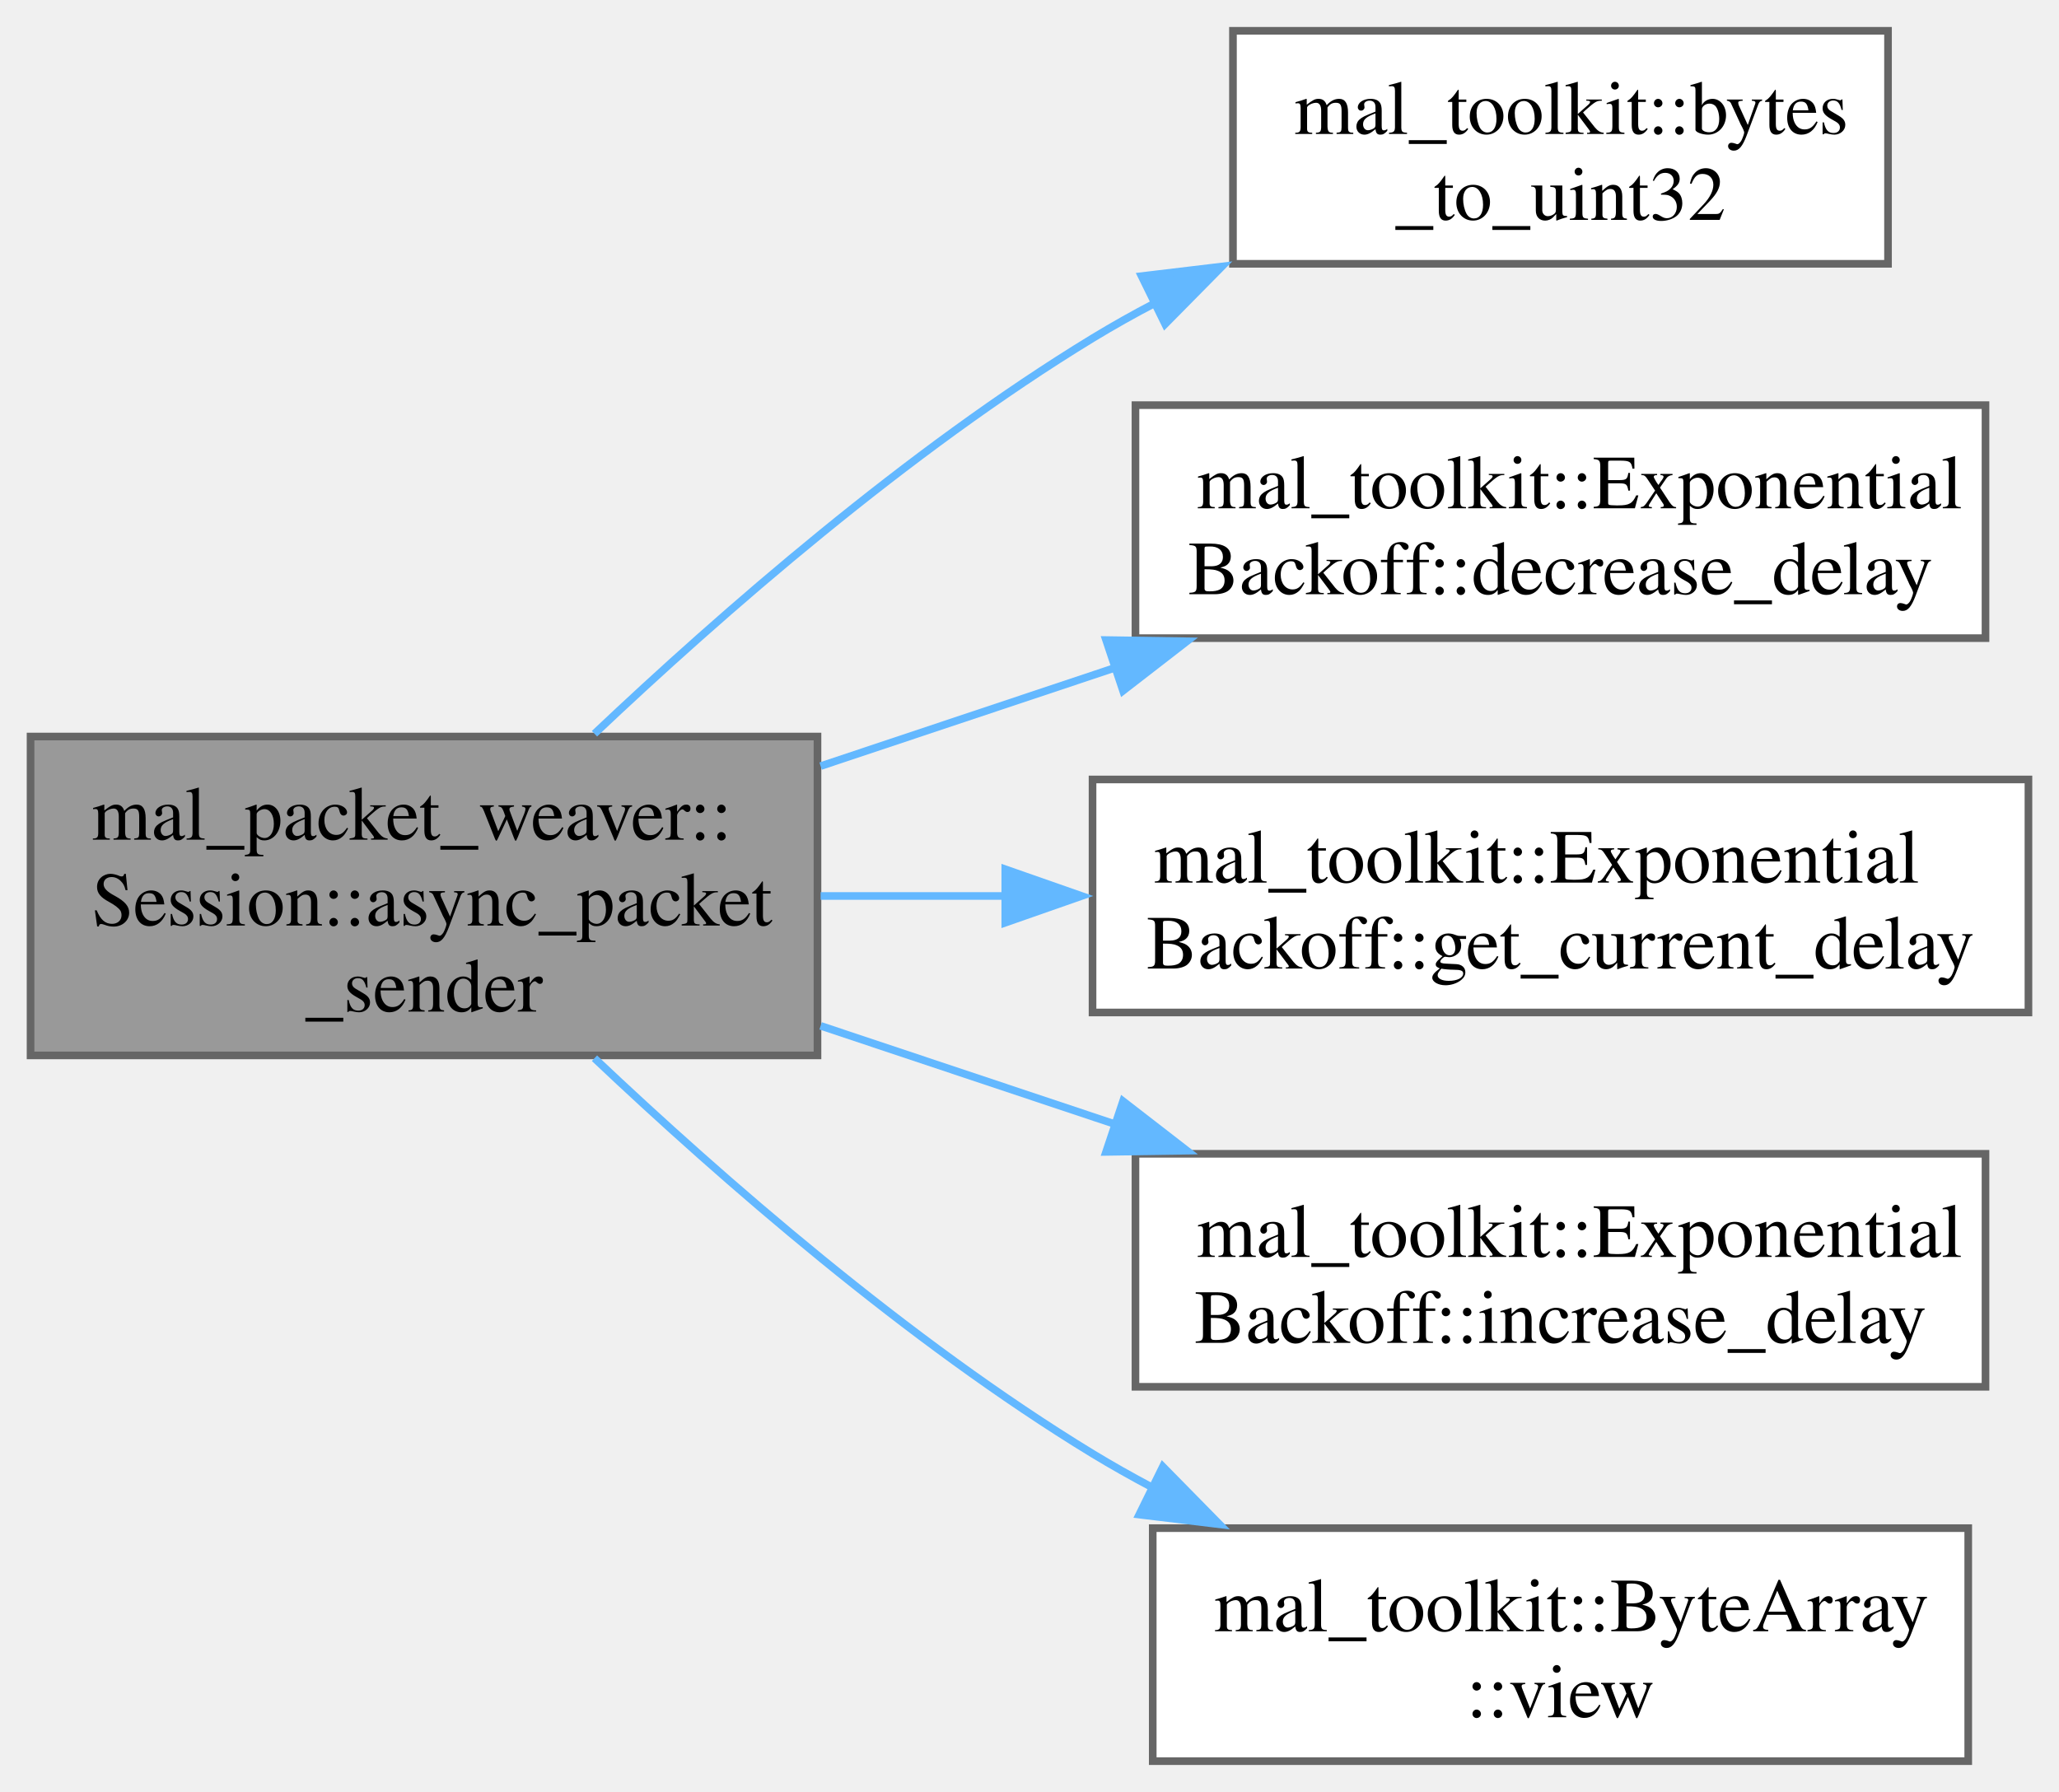
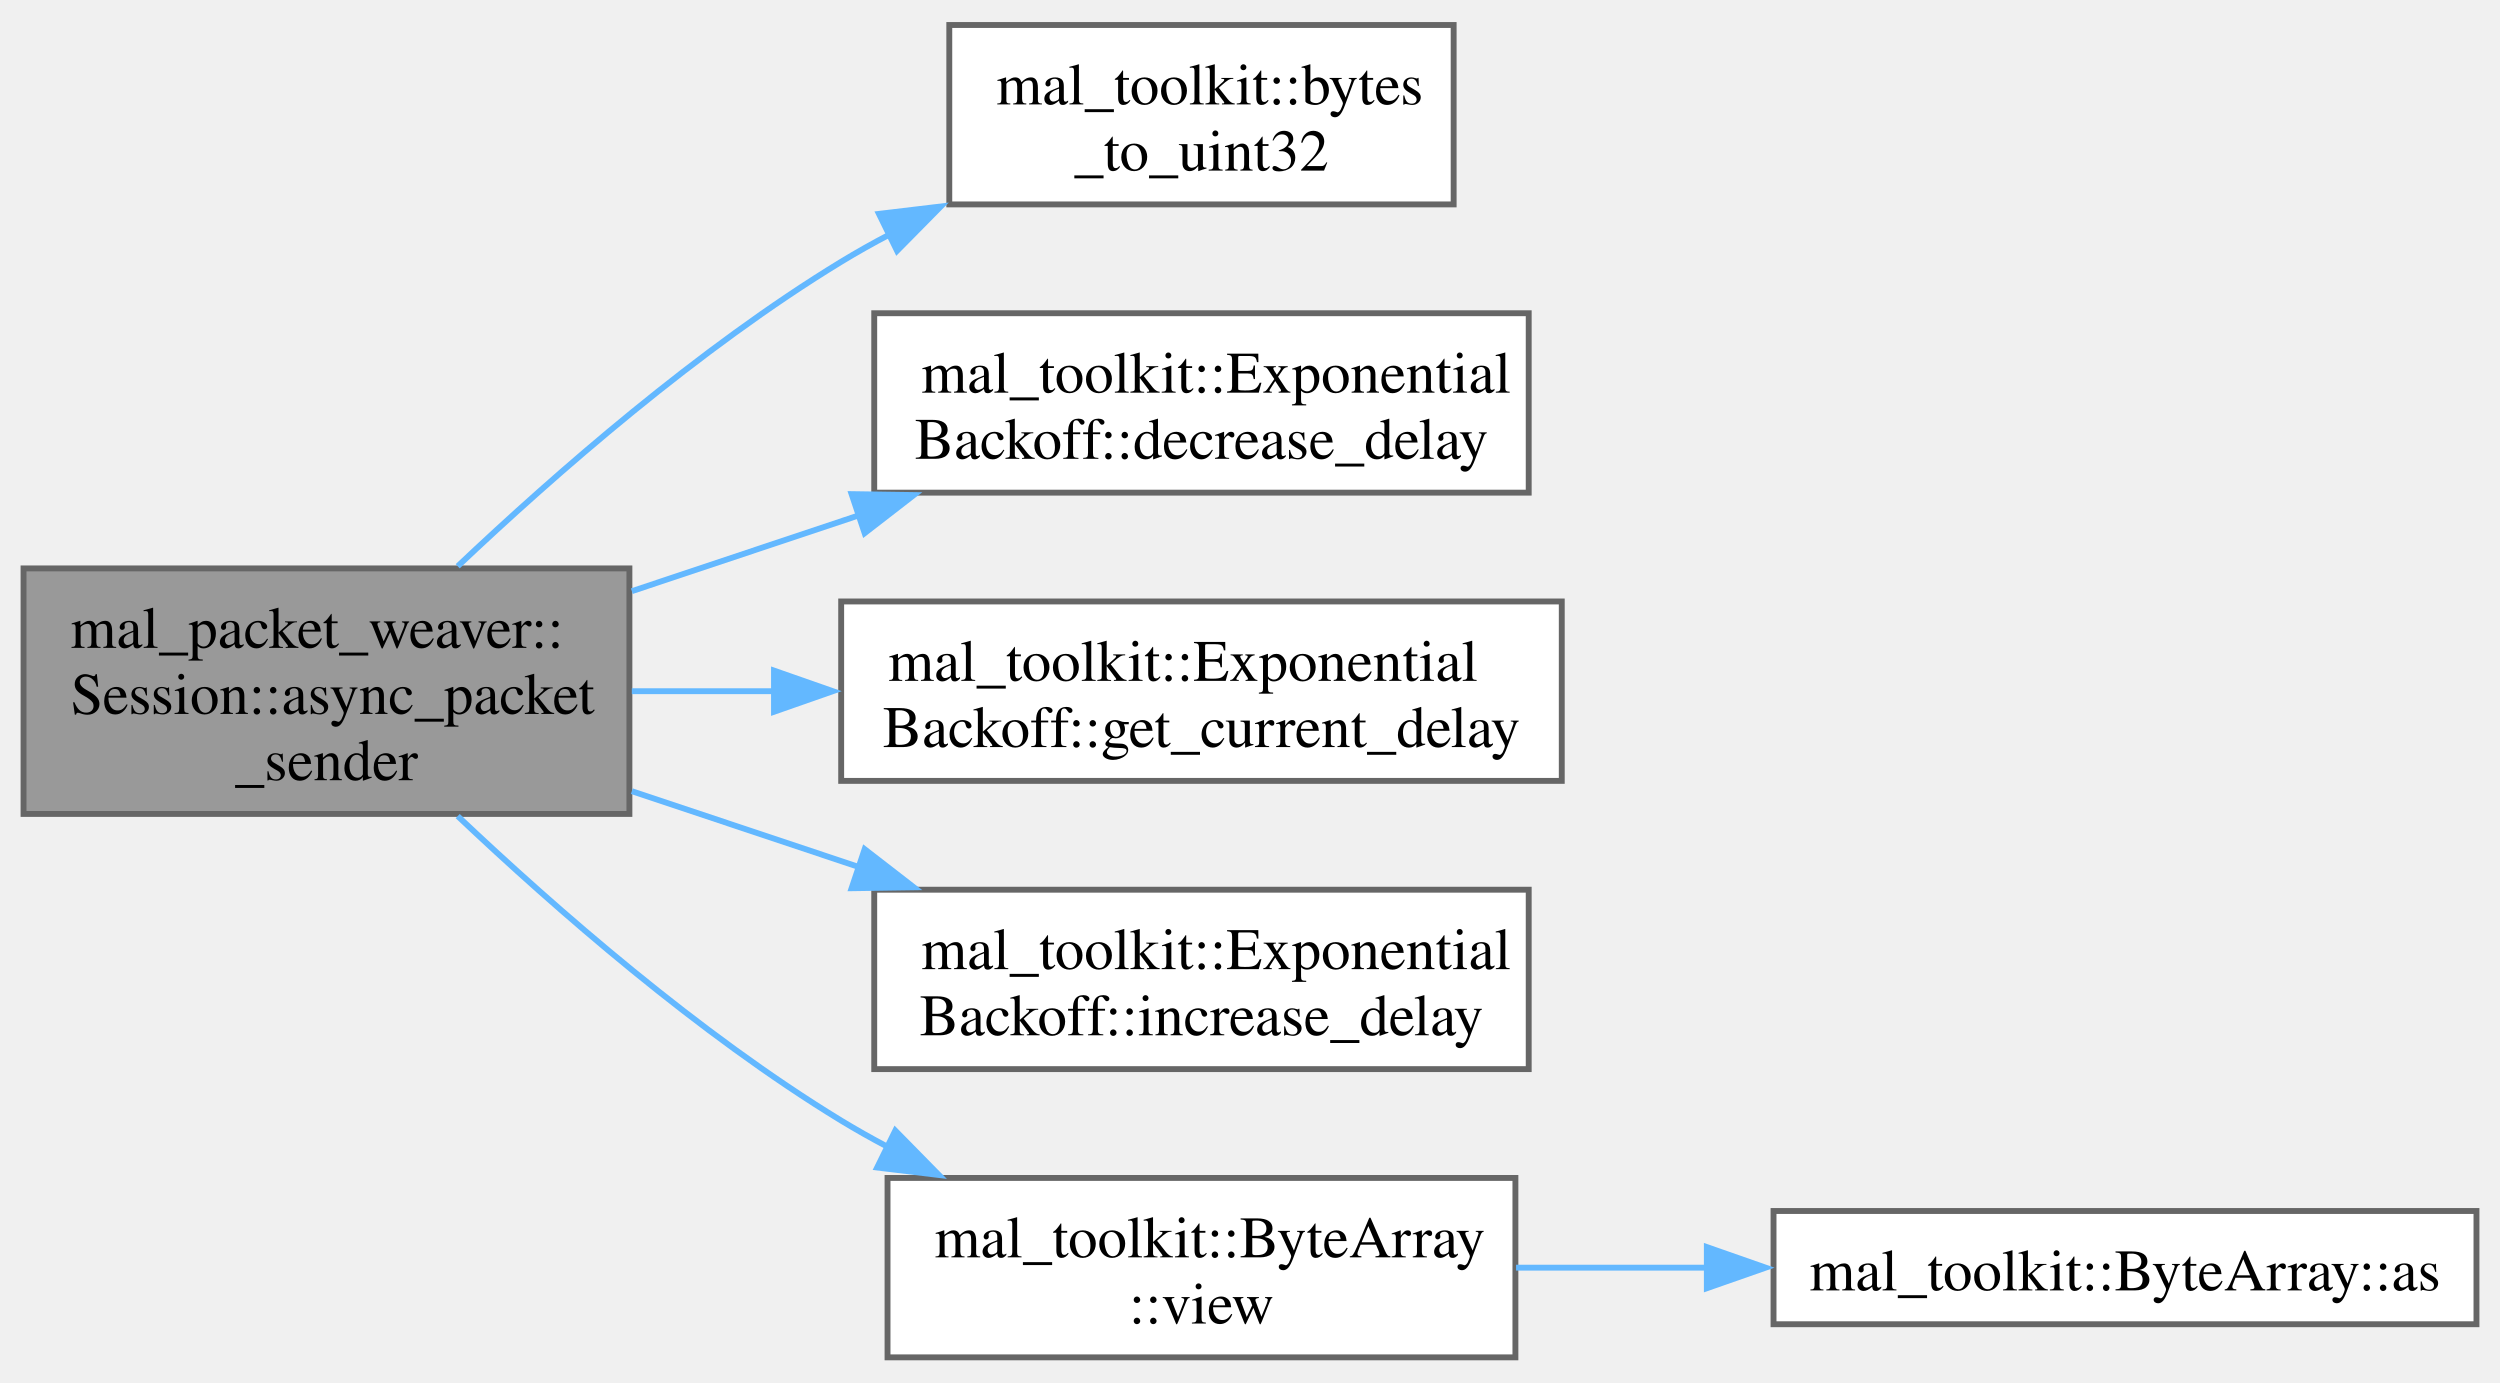
- <svg xmlns="http://www.w3.org/2000/svg" xmlns:xlink="http://www.w3.org/1999/xlink" width="270pt" height="235pt" viewBox="0.00 0.00 269.50 234.50">
+ <svg xmlns="http://www.w3.org/2000/svg" xmlns:xlink="http://www.w3.org/1999/xlink" width="425pt" height="235pt" viewBox="0.00 0.00 425.00 234.50">
  <g id="graph0" class="graph" transform="scale(1 1) rotate(0) translate(4 230.5)">
    <g id="Node000001" class="node">
      <g id="a_Node000001">
        <a xlink:title="Asynchronously receives and processes incoming packets from the network.">
          <polygon fill="#999999" stroke="#666666" points="103,-134.12 0,-134.12 0,-92.38 103,-92.38 103,-134.12" />
          <text text-anchor="start" x="8" y="-120.62" font-family="Times,serif" font-size="10.00">mal_packet_weaver::</text>
          <text text-anchor="start" x="8" y="-109.38" font-family="Times,serif" font-size="10.00">Session::async_packet</text>
          <text text-anchor="middle" x="51.5" y="-98.12" font-family="Times,serif" font-size="10.00">_sender</text>
        </a>
      </g>
    </g>
    <g id="Node000002" class="node">
      <g id="a_Node000002">
        <a xlink:href="../../df/df5/namespacemal__toolkit.html#a5c77c699bb81839f37c2b5d956d8e2df" target="_top" xlink:title="Convert a byte array to a uint32_t value using little-endian byte order.">
          <polygon fill="white" stroke="#666666" points="243.12,-226.5 157.38,-226.5 157.38,-196 243.12,-196 243.12,-226.5" />
          <text text-anchor="start" x="165.38" y="-213" font-family="Times,serif" font-size="10.00">mal_toolkit::bytes</text>
          <text text-anchor="middle" x="200.25" y="-201.75" font-family="Times,serif" font-size="10.00">_to_uint32</text>
        </a>
      </g>
    </g>
    <g id="edge1_Node000001_Node000002" class="edge">
      <g id="a_edge1_Node000001_Node000002">
        <a xlink:title=" ">
          <path fill="none" stroke="#63b8ff" d="M73.81,-134.49C90.49,-150.27 114.83,-171.53 139,-186.25 141.63,-187.85 144.38,-189.4 147.2,-190.87" />
          <polygon fill="#63b8ff" stroke="#63b8ff" points="145.42,-194.39 155.94,-195.65 148.5,-188.11 145.42,-194.39" />
        </a>
      </g>
    </g>
    <g id="Node000003" class="node">
      <g id="a_Node000003">
        <a xlink:href="../../d1/da7/classmal__toolkit_1_1_exponential_backoff.html#aa83694a9b15273a1abbf95722b71fcca" target="_top" xlink:title="Decrease the backoff delay using divisor factor.">
          <polygon fill="white" stroke="#666666" points="255.88,-177.5 144.62,-177.5 144.62,-147 255.88,-147 255.88,-177.5" />
          <text text-anchor="start" x="152.62" y="-164" font-family="Times,serif" font-size="10.00">mal_toolkit::Exponential</text>
          <text text-anchor="middle" x="200.25" y="-152.75" font-family="Times,serif" font-size="10.00">Backoff::decrease_delay</text>
        </a>
      </g>
    </g>
    <g id="edge2_Node000001_Node000003" class="edge">
      <g id="a_edge2_Node000001_Node000003">
        <a xlink:title=" ">
          <path fill="none" stroke="#63b8ff" d="M103.41,-130.25C115.96,-134.44 129.47,-138.95 142.27,-143.23" />
          <polygon fill="#63b8ff" stroke="#63b8ff" points="140.77,-146.75 151.36,-146.59 142.99,-140.11 140.77,-146.75" />
        </a>
      </g>
    </g>
    <g id="Node000004" class="node">
      <g id="a_Node000004">
        <a xlink:href="../../d1/da7/classmal__toolkit_1_1_exponential_backoff.html#a161c6f3c2d6e611ec15e3c6511182ec8" target="_top" xlink:title="Get the current backoff delay.">
          <polygon fill="white" stroke="#666666" points="261.5,-128.5 139,-128.5 139,-98 261.5,-98 261.5,-128.5" />
          <text text-anchor="start" x="147" y="-115" font-family="Times,serif" font-size="10.00">mal_toolkit::Exponential</text>
          <text text-anchor="middle" x="200.25" y="-103.75" font-family="Times,serif" font-size="10.00">Backoff::get_current_delay</text>
        </a>
      </g>
    </g>
    <g id="edge3_Node000001_Node000004" class="edge">
      <g id="a_edge3_Node000001_Node000004">
        <a xlink:title=" ">
          <path fill="none" stroke="#63b8ff" d="M103.41,-113.25C111.3,-113.25 119.57,-113.25 127.81,-113.25" />
          <polygon fill="#63b8ff" stroke="#63b8ff" points="127.58,-116.75 137.58,-113.25 127.58,-109.75 127.58,-116.75" />
        </a>
      </g>
    </g>
    <g id="Node000005" class="node">
      <g id="a_Node000005">
        <a xlink:href="../../d1/da7/classmal__toolkit_1_1_exponential_backoff.html#ad9374a1e0241fcbae8c9fa4d7c3175f8" target="_top" xlink:title="Increase the backoff delay using exponential factor.">
          <polygon fill="white" stroke="#666666" points="255.88,-79.5 144.62,-79.5 144.62,-49 255.88,-49 255.88,-79.5" />
          <text text-anchor="start" x="152.62" y="-66" font-family="Times,serif" font-size="10.00">mal_toolkit::Exponential</text>
          <text text-anchor="middle" x="200.25" y="-54.75" font-family="Times,serif" font-size="10.00">Backoff::increase_delay</text>
        </a>
      </g>
    </g>
    <g id="edge4_Node000001_Node000005" class="edge">
      <g id="a_edge4_Node000001_Node000005">
        <a xlink:title=" ">
          <path fill="none" stroke="#63b8ff" d="M103.41,-96.25C115.96,-92.06 129.47,-87.55 142.27,-83.27" />
          <polygon fill="#63b8ff" stroke="#63b8ff" points="142.99,-86.39 151.36,-79.91 140.77,-79.75 142.99,-86.39" />
        </a>
      </g>
    </g>
    <g id="Node000006" class="node">
      <g id="a_Node000006">
        <a xlink:href="../../d8/d99/structmal__toolkit_1_1_byte_array.html#a33b603234734c1cdddee3fb854988181" target="_top" xlink:title="Create a ByteView of a subsequence of the byte array.">
          <polygon fill="white" stroke="#666666" points="253.62,-30.5 146.88,-30.5 146.88,0 253.62,0 253.62,-30.5" />
          <text text-anchor="start" x="154.88" y="-17" font-family="Times,serif" font-size="10.00">mal_toolkit::ByteArray</text>
          <text text-anchor="middle" x="200.25" y="-5.75" font-family="Times,serif" font-size="10.00">::view</text>
        </a>
      </g>
    </g>
    <g id="edge5_Node000001_Node000006" class="edge">
      <g id="a_edge5_Node000001_Node000006">
        <a xlink:title=" ">
          <path fill="none" stroke="#63b8ff" d="M73.81,-92.01C90.49,-76.23 114.83,-54.97 139,-40.25 141.5,-38.73 144.11,-37.26 146.77,-35.85" />
          <polygon fill="#63b8ff" stroke="#63b8ff" points="148.2,-38.55 155.62,-31 145.11,-32.27 148.2,-38.55" />
        </a>
      </g>
    </g>
+     <g id="Node000007" class="node">
+       <g id="a_Node000007">
+         <a xlink:href="../../d8/d99/structmal__toolkit_1_1_byte_array.html#ab23437254557962a474e4ba7c5e25fe4" target="_top" xlink:title="Convert the ByteArray to a typed pointer.">
+           <polygon fill="white" stroke="#666666" points="417,-24.88 297.5,-24.88 297.5,-5.63 417,-5.63 417,-24.88" />
+           <text text-anchor="middle" x="357.25" y="-11.38" font-family="Times,serif" font-size="10.00">mal_toolkit::ByteArray::as</text>
+         </a>
+       </g>
+     </g>
+     <g id="edge6_Node000006_Node000007" class="edge">
+       <g id="a_edge6_Node000006_Node000007">
+         <a xlink:title=" ">
+           <path fill="none" stroke="#63b8ff" d="M253.73,-15.25C264.2,-15.25 275.36,-15.25 286.31,-15.25" />
+           <polygon fill="#63b8ff" stroke="#63b8ff" points="286.16,-18.75 296.16,-15.25 286.16,-11.75 286.16,-18.75" />
+         </a>
+       </g>
+     </g>
  </g>
</svg>
